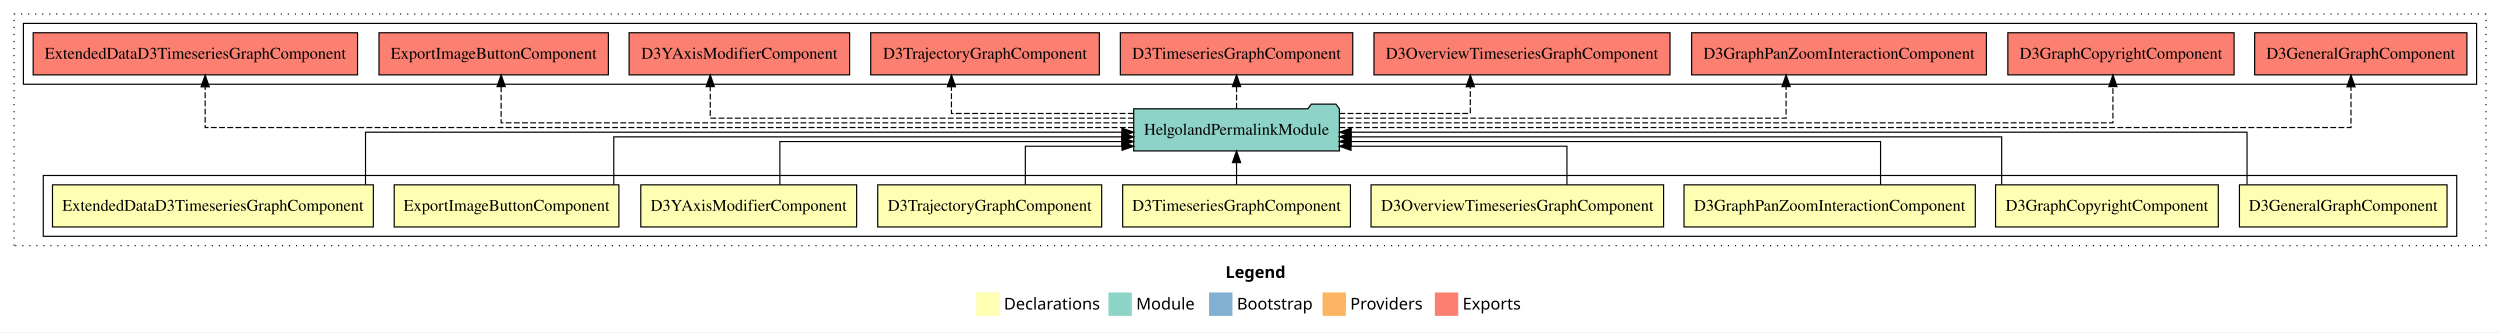
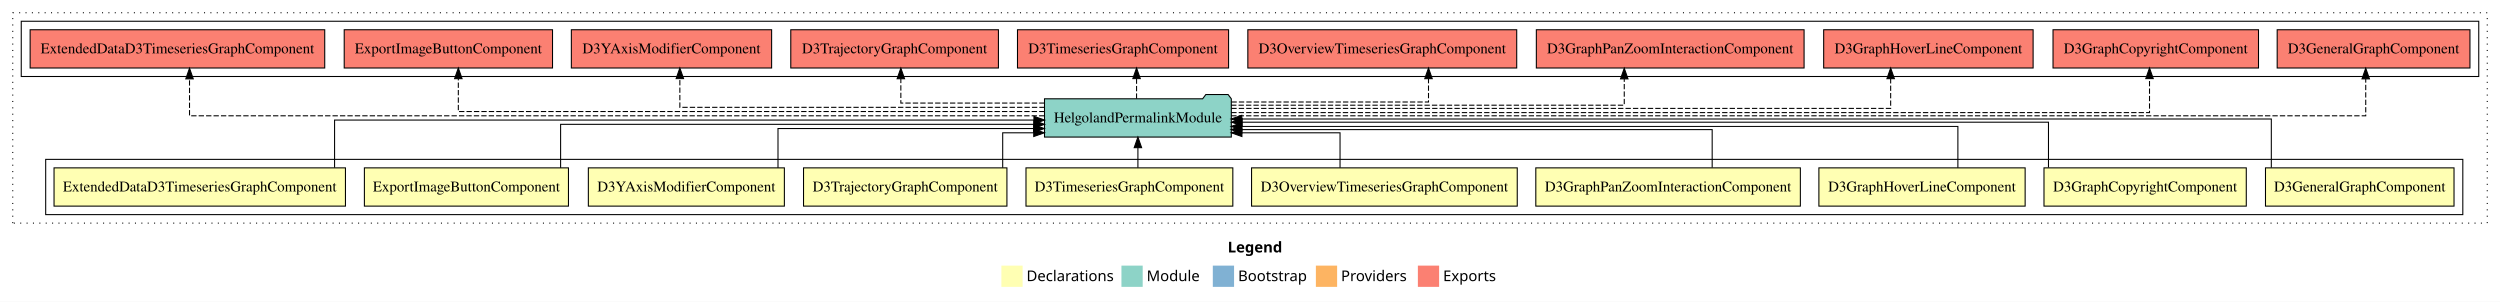
- <svg xmlns="http://www.w3.org/2000/svg" width="2137pt" height="284pt" viewBox="0.00 0.00 2137.00 284.00">
+ <svg xmlns="http://www.w3.org/2000/svg" width="2353pt" height="284pt" viewBox="0.00 0.00 2353.00 284.00">
  <g id="graph0" class="graph" transform="scale(1 1) rotate(0) translate(4 280)">
-     <polygon fill="#ffffff" stroke="transparent" points="-4,4 -4,-280 2133,-280 2133,4 -4,4" />
-     <text text-anchor="start" x="1043.509" y="-42.4" font-family="sans-serif" font-weight="bold" font-size="14.00" fill="#000000">Legend</text>
-     <polygon fill="#ffffb3" stroke="transparent" points="830.5,-10 830.5,-30 850.5,-30 850.5,-10 830.5,-10" />
-     <text text-anchor="start" x="854.129" y="-15.4" font-family="sans-serif" font-size="14.00" fill="#000000">  Declarations</text>
-     <polygon fill="#8dd3c7" stroke="transparent" points="943.5,-10 943.5,-30 963.5,-30 963.5,-10 943.5,-10" />
-     <text text-anchor="start" x="967.225" y="-15.4" font-family="sans-serif" font-size="14.00" fill="#000000">  Module</text>
-     <polygon fill="#80b1d3" stroke="transparent" points="1029.5,-10 1029.5,-30 1049.5,-30 1049.5,-10 1029.5,-10" />
-     <text text-anchor="start" x="1053.281" y="-15.4" font-family="sans-serif" font-size="14.00" fill="#000000">  Bootstrap</text>
-     <polygon fill="#fdb462" stroke="transparent" points="1126.5,-10 1126.5,-30 1146.5,-30 1146.5,-10 1126.5,-10" />
-     <text text-anchor="start" x="1150.173" y="-15.4" font-family="sans-serif" font-size="14.00" fill="#000000">  Providers</text>
-     <polygon fill="#fb8072" stroke="transparent" points="1222.5,-10 1222.5,-30 1242.5,-30 1242.5,-10 1222.5,-10" />
-     <text text-anchor="start" x="1246.226" y="-15.4" font-family="sans-serif" font-size="14.00" fill="#000000">  Exports</text>
+     <polygon fill="#ffffff" stroke="transparent" points="-4,4 -4,-280 2349,-280 2349,4 -4,4" />
+     <text text-anchor="start" x="1151.509" y="-42.4" font-family="sans-serif" font-weight="bold" font-size="14.00" fill="#000000">Legend</text>
+     <polygon fill="#ffffb3" stroke="transparent" points="938.5,-10 938.5,-30 958.5,-30 958.5,-10 938.5,-10" />
+     <text text-anchor="start" x="962.129" y="-15.4" font-family="sans-serif" font-size="14.00" fill="#000000">  Declarations</text>
+     <polygon fill="#8dd3c7" stroke="transparent" points="1051.5,-10 1051.5,-30 1071.5,-30 1071.5,-10 1051.5,-10" />
+     <text text-anchor="start" x="1075.225" y="-15.4" font-family="sans-serif" font-size="14.00" fill="#000000">  Module</text>
+     <polygon fill="#80b1d3" stroke="transparent" points="1137.5,-10 1137.5,-30 1157.5,-30 1157.5,-10 1137.5,-10" />
+     <text text-anchor="start" x="1161.281" y="-15.4" font-family="sans-serif" font-size="14.00" fill="#000000">  Bootstrap</text>
+     <polygon fill="#fdb462" stroke="transparent" points="1234.5,-10 1234.5,-30 1254.5,-30 1254.5,-10 1234.5,-10" />
+     <text text-anchor="start" x="1258.173" y="-15.4" font-family="sans-serif" font-size="14.00" fill="#000000">  Providers</text>
+     <polygon fill="#fb8072" stroke="transparent" points="1330.5,-10 1330.5,-30 1350.5,-30 1350.5,-10 1330.5,-10" />
+     <text text-anchor="start" x="1354.226" y="-15.4" font-family="sans-serif" font-size="14.00" fill="#000000">  Exports</text>
    <g id="clust1" class="cluster">
-       <polygon fill="none" stroke="#000000" stroke-dasharray="1,5" points="8,-70 8,-268 2121,-268 2121,-70 8,-70" />
+       <polygon fill="none" stroke="#000000" stroke-dasharray="1,5" points="8,-70 8,-268 2337,-268 2337,-70 8,-70" />
    </g>
    <g id="clust2" class="cluster">
-       <polygon fill="none" stroke="#000000" points="33,-78 33,-130 2096,-130 2096,-78 33,-78" />
+       <polygon fill="none" stroke="#000000" points="39,-78 39,-130 2314,-130 2314,-78 39,-78" />
    </g>
-     <g id="clust13" class="cluster">
-       <polygon fill="none" stroke="#000000" points="16,-208 16,-260 2113,-260 2113,-208 16,-208" />
+     <g id="clust14" class="cluster">
+       <polygon fill="none" stroke="#000000" points="16,-208 16,-260 2329,-260 2329,-208 16,-208" />
    </g>
    <g id="node1" class="node">
-       <polygon fill="#ffffb3" stroke="#000000" points="2087.723,-122 1910.277,-122 1910.277,-86 2087.723,-86 2087.723,-122" />
-       <text text-anchor="middle" x="1999" y="-99.8" font-family="Times,serif" font-size="14.00" fill="#000000">D3GeneralGraphComponent</text>
+       <polygon fill="#ffffb3" stroke="#000000" points="2305.723,-122 2128.277,-122 2128.277,-86 2305.723,-86 2305.723,-122" />
+       <text text-anchor="middle" x="2217" y="-99.8" font-family="Times,serif" font-size="14.00" fill="#000000">D3GeneralGraphComponent</text>
+     </g>
+     <g id="node11" class="node">
+       <polygon fill="#8dd3c7" stroke="#000000" points="1154.911,-187 1151.911,-191 1130.911,-191 1127.911,-187 979.088,-187 979.088,-151 1154.911,-151 1154.911,-187" />
+       <text text-anchor="middle" x="1067" y="-164.8" font-family="Times,serif" font-size="14.00" fill="#000000">HelgolandPermalinkModule</text>
+     </g>
+     <g id="edge1" class="edge">
+       <path fill="none" stroke="#000000" d="M2133.764,-122.169C2133.764,-141.09 2133.764,-168 2133.764,-168 2133.764,-168 1164.751,-168 1164.751,-168" />
+       <polygon fill="#000000" stroke="#000000" points="1164.751,-164.5 1154.751,-168 1164.751,-171.5 1164.751,-164.5" />
+     </g>
+     <g id="node2" class="node">
+       <polygon fill="#ffffb3" stroke="#000000" points="2110.199,-122 1919.801,-122 1919.801,-86 2110.199,-86 2110.199,-122" />
+       <text text-anchor="middle" x="2015" y="-99.8" font-family="Times,serif" font-size="14.00" fill="#000000">D3GraphCopyrightComponent</text>
+     </g>
+     <g id="edge2" class="edge">
+       <path fill="none" stroke="#000000" d="M1924.025,-122.302C1924.025,-140.27 1924.025,-165 1924.025,-165 1924.025,-165 1165.089,-165 1165.089,-165" />
+       <polygon fill="#000000" stroke="#000000" points="1165.089,-161.5 1155.089,-165 1165.089,-168.5 1165.089,-161.5" />
+     </g>
+     <g id="node3" class="node">
+       <polygon fill="#ffffb3" stroke="#000000" points="1902.06,-122 1707.94,-122 1707.94,-86 1902.06,-86 1902.06,-122" />
+       <text text-anchor="middle" x="1805" y="-99.8" font-family="Times,serif" font-size="14.00" fill="#000000">D3GraphHoverLineComponent</text>
+     </g>
+     <g id="edge3" class="edge">
+       <path fill="none" stroke="#000000" d="M1838.76,-122.035C1838.76,-138.734 1838.76,-161 1838.76,-161 1838.76,-161 1164.779,-161 1164.779,-161" />
+       <polygon fill="#000000" stroke="#000000" points="1164.779,-157.5 1154.779,-161 1164.779,-164.5 1164.779,-157.5" />
+     </g>
+     <g id="node4" class="node">
+       <polygon fill="#ffffb3" stroke="#000000" points="1690.498,-122 1441.502,-122 1441.502,-86 1690.498,-86 1690.498,-122" />
+       <text text-anchor="middle" x="1566" y="-99.8" font-family="Times,serif" font-size="14.00" fill="#000000">D3GraphPanZoomInteractionComponent</text>
+     </g>
+     <g id="edge4" class="edge">
+       <path fill="none" stroke="#000000" d="M1607.5,-122.282C1607.5,-137.948 1607.5,-158 1607.5,-158 1607.5,-158 1164.742,-158 1164.742,-158" />
+       <polygon fill="#000000" stroke="#000000" points="1164.742,-154.5 1154.742,-158 1164.742,-161.5 1164.742,-154.5" />
+     </g>
+     <g id="node5" class="node">
+       <polygon fill="#ffffb3" stroke="#000000" points="1424.032,-122 1173.968,-122 1173.968,-86 1424.032,-86 1424.032,-122" />
+       <text text-anchor="middle" x="1299" y="-99.8" font-family="Times,serif" font-size="14.00" fill="#000000">D3OverviewTimeseriesGraphComponent</text>
+     </g>
+     <g id="edge5" class="edge">
+       <path fill="none" stroke="#000000" d="M1257.245,-122.124C1257.245,-136.783 1257.245,-155 1257.245,-155 1257.245,-155 1164.883,-155 1164.883,-155" />
+       <polygon fill="#000000" stroke="#000000" points="1164.883,-151.5 1154.883,-155 1164.883,-158.5 1164.883,-151.5" />
+     </g>
+     <g id="node6" class="node">
+       <polygon fill="#ffffb3" stroke="#000000" points="1156.339,-122 961.661,-122 961.661,-86 1156.339,-86 1156.339,-122" />
+       <text text-anchor="middle" x="1059" y="-99.8" font-family="Times,serif" font-size="14.00" fill="#000000">D3TimeseriesGraphComponent</text>
+     </g>
+     <g id="edge6" class="edge">
+       <path fill="none" stroke="#000000" d="M1067,-122.106C1067,-122.106 1067,-140.991 1067,-140.991" />
+       <polygon fill="#000000" stroke="#000000" points="1063.5,-140.991 1067,-150.991 1070.5,-140.991 1063.5,-140.991" />
+     </g>
+     <g id="node7" class="node">
+       <polygon fill="#ffffb3" stroke="#000000" points="943.72,-122 752.28,-122 752.28,-86 943.72,-86 943.72,-122" />
+       <text text-anchor="middle" x="848" y="-99.8" font-family="Times,serif" font-size="14.00" fill="#000000">D3TrajectoryGraphComponent</text>
+     </g>
+     <g id="edge7" class="edge">
+       <path fill="none" stroke="#000000" d="M939.735,-122.124C939.735,-136.783 939.735,-155 939.735,-155 939.735,-155 968.957,-155 968.957,-155" />
+       <polygon fill="#000000" stroke="#000000" points="968.957,-158.5 978.957,-155 968.957,-151.5 968.957,-158.5" />
+     </g>
+     <g id="node8" class="node">
+       <polygon fill="#ffffb3" stroke="#000000" points="734.249,-122 549.751,-122 549.751,-86 734.249,-86 734.249,-122" />
+       <text text-anchor="middle" x="642" y="-99.8" font-family="Times,serif" font-size="14.00" fill="#000000">D3YAxisModifierComponent</text>
+     </g>
+     <g id="edge8" class="edge">
+       <path fill="none" stroke="#000000" d="M728.25,-122.009C728.25,-138.049 728.25,-159 728.25,-159 728.25,-159 968.882,-159 968.882,-159" />
+       <polygon fill="#000000" stroke="#000000" points="968.882,-162.5 978.882,-159 968.882,-155.5 968.882,-162.5" />
+     </g>
+     <g id="node9" class="node">
+       <polygon fill="#ffffb3" stroke="#000000" points="531.035,-122 338.965,-122 338.965,-86 531.035,-86 531.035,-122" />
+       <text text-anchor="middle" x="435" y="-99.8" font-family="Times,serif" font-size="14.00" fill="#000000">ExportImageButtonComponent</text>
+     </g>
+     <g id="edge9" class="edge">
+       <path fill="none" stroke="#000000" d="M523.642,-122.022C523.642,-139.373 523.642,-163 523.642,-163 523.642,-163 969.096,-163 969.096,-163" />
+       <polygon fill="#000000" stroke="#000000" points="969.096,-166.5 979.096,-163 969.096,-159.5 969.096,-166.5" />
    </g>
    <g id="node10" class="node">
-       <polygon fill="#8dd3c7" stroke="#000000" points="1140.911,-187 1137.911,-191 1116.911,-191 1113.911,-187 965.088,-187 965.088,-151 1140.911,-151 1140.911,-187" />
-       <text text-anchor="middle" x="1053" y="-164.8" font-family="Times,serif" font-size="14.00" fill="#000000">HelgolandPermalinkModule</text>
-     </g>
-     <g id="edge1" class="edge">
-       <path fill="none" stroke="#000000" d="M1916.764,-122.222C1916.764,-140.828 1916.764,-167 1916.764,-167 1916.764,-167 1150.977,-167 1150.977,-167" />
-       <polygon fill="#000000" stroke="#000000" points="1150.977,-163.5 1140.977,-167 1150.977,-170.5 1150.977,-163.5" />
-     </g>
-     <g id="node2" class="node">
-       <polygon fill="#ffffb3" stroke="#000000" points="1892.199,-122 1701.801,-122 1701.801,-86 1892.199,-86 1892.199,-122" />
-       <text text-anchor="middle" x="1797" y="-99.8" font-family="Times,serif" font-size="14.00" fill="#000000">D3GraphCopyrightComponent</text>
-     </g>
-     <g id="edge2" class="edge">
-       <path fill="none" stroke="#000000" d="M1707.025,-122.022C1707.025,-139.373 1707.025,-163 1707.025,-163 1707.025,-163 1150.865,-163 1150.865,-163" />
-       <polygon fill="#000000" stroke="#000000" points="1150.865,-159.5 1140.865,-163 1150.865,-166.5 1150.865,-159.5" />
-     </g>
-     <g id="node3" class="node">
-       <polygon fill="#ffffb3" stroke="#000000" points="1684.498,-122 1435.502,-122 1435.502,-86 1684.498,-86 1684.498,-122" />
-       <text text-anchor="middle" x="1560" y="-99.8" font-family="Times,serif" font-size="14.00" fill="#000000">D3GraphPanZoomInteractionComponent</text>
-     </g>
-     <g id="edge3" class="edge">
-       <path fill="none" stroke="#000000" d="M1603.5,-122.009C1603.5,-138.049 1603.5,-159 1603.5,-159 1603.5,-159 1150.837,-159 1150.837,-159" />
-       <polygon fill="#000000" stroke="#000000" points="1150.837,-155.5 1140.837,-159 1150.837,-162.5 1150.837,-155.5" />
-     </g>
-     <g id="node4" class="node">
-       <polygon fill="#ffffb3" stroke="#000000" points="1418.032,-122 1167.968,-122 1167.968,-86 1418.032,-86 1418.032,-122" />
-       <text text-anchor="middle" x="1293" y="-99.8" font-family="Times,serif" font-size="14.00" fill="#000000">D3OverviewTimeseriesGraphComponent</text>
-     </g>
-     <g id="edge4" class="edge">
-       <path fill="none" stroke="#000000" d="M1335.422,-122.124C1335.422,-136.783 1335.422,-155 1335.422,-155 1335.422,-155 1150.812,-155 1150.812,-155" />
-       <polygon fill="#000000" stroke="#000000" points="1150.812,-151.5 1140.812,-155 1150.812,-158.5 1150.812,-151.5" />
-     </g>
-     <g id="node5" class="node">
-       <polygon fill="#ffffb3" stroke="#000000" points="1150.339,-122 955.661,-122 955.661,-86 1150.339,-86 1150.339,-122" />
-       <text text-anchor="middle" x="1053" y="-99.8" font-family="Times,serif" font-size="14.00" fill="#000000">D3TimeseriesGraphComponent</text>
-     </g>
-     <g id="edge5" class="edge">
-       <path fill="none" stroke="#000000" d="M1053,-122.106C1053,-122.106 1053,-140.991 1053,-140.991" />
-       <polygon fill="#000000" stroke="#000000" points="1049.5,-140.991 1053,-150.991 1056.5,-140.991 1049.5,-140.991" />
-     </g>
-     <g id="node6" class="node">
-       <polygon fill="#ffffb3" stroke="#000000" points="937.72,-122 746.28,-122 746.28,-86 937.72,-86 937.72,-122" />
-       <text text-anchor="middle" x="842" y="-99.8" font-family="Times,serif" font-size="14.00" fill="#000000">D3TrajectoryGraphComponent</text>
-     </g>
-     <g id="edge6" class="edge">
-       <path fill="none" stroke="#000000" d="M872.453,-122.124C872.453,-136.783 872.453,-155 872.453,-155 872.453,-155 955.107,-155 955.107,-155" />
-       <polygon fill="#000000" stroke="#000000" points="955.107,-158.5 965.107,-155 955.107,-151.5 955.107,-158.5" />
-     </g>
-     <g id="node7" class="node">
-       <polygon fill="#ffffb3" stroke="#000000" points="728.249,-122 543.751,-122 543.751,-86 728.249,-86 728.249,-122" />
-       <text text-anchor="middle" x="636" y="-99.8" font-family="Times,serif" font-size="14.00" fill="#000000">D3YAxisModifierComponent</text>
-     </g>
-     <g id="edge7" class="edge">
-       <path fill="none" stroke="#000000" d="M662.625,-122.009C662.625,-138.049 662.625,-159 662.625,-159 662.625,-159 954.905,-159 954.905,-159" />
-       <polygon fill="#000000" stroke="#000000" points="954.905,-162.5 964.905,-159 954.905,-155.5 954.905,-162.5" />
-     </g>
-     <g id="node8" class="node">
-       <polygon fill="#ffffb3" stroke="#000000" points="525.035,-122 332.965,-122 332.965,-86 525.035,-86 525.035,-122" />
-       <text text-anchor="middle" x="429" y="-99.8" font-family="Times,serif" font-size="14.00" fill="#000000">ExportImageButtonComponent</text>
-     </g>
-     <g id="edge8" class="edge">
-       <path fill="none" stroke="#000000" d="M520.642,-122.022C520.642,-139.373 520.642,-163 520.642,-163 520.642,-163 955.092,-163 955.092,-163" />
-       <polygon fill="#000000" stroke="#000000" points="955.092,-166.5 965.092,-163 955.092,-159.5 955.092,-166.5" />
-     </g>
-     <g id="node9" class="node">
-       <polygon fill="#ffffb3" stroke="#000000" points="315.138,-122 40.862,-122 40.862,-86 315.138,-86 315.138,-122" />
-       <text text-anchor="middle" x="178" y="-99.8" font-family="Times,serif" font-size="14.00" fill="#000000">ExtendedDataD3TimeseriesGraphComponent</text>
-     </g>
-     <g id="edge9" class="edge">
-       <path fill="none" stroke="#000000" d="M308.444,-122.222C308.444,-140.828 308.444,-167 308.444,-167 308.444,-167 955.034,-167 955.034,-167" />
-       <polygon fill="#000000" stroke="#000000" points="955.034,-170.5 965.034,-167 955.033,-163.5 955.034,-170.5" />
-     </g>
-     <g id="node11" class="node">
-       <polygon fill="#fb8072" stroke="#000000" points="2104.722,-252 1923.277,-252 1923.277,-216 2104.722,-216 2104.722,-252" />
-       <text text-anchor="middle" x="2014" y="-229.8" font-family="Times,serif" font-size="14.00" fill="#000000">D3GeneralGraphComponent </text>
+       <polygon fill="#ffffb3" stroke="#000000" points="321.138,-122 46.862,-122 46.862,-86 321.138,-86 321.138,-122" />
+       <text text-anchor="middle" x="184" y="-99.8" font-family="Times,serif" font-size="14.00" fill="#000000">ExtendedDataD3TimeseriesGraphComponent</text>
    </g>
    <g id="edge10" class="edge">
-       <path fill="none" stroke="#000000" stroke-dasharray="5,2" d="M1140.913,-171C1376.744,-171 2005.625,-171 2005.625,-171 2005.625,-171 2005.625,-205.778 2005.625,-205.778" />
-       <polygon fill="#000000" stroke="#000000" points="2002.125,-205.778 2005.625,-215.778 2009.125,-205.778 2002.125,-205.778" />
+       <path fill="none" stroke="#000000" d="M310.901,-122.222C310.901,-140.828 310.901,-167 310.901,-167 310.901,-167 969.157,-167 969.157,-167" />
+       <polygon fill="#000000" stroke="#000000" points="969.157,-170.5 979.157,-167 969.157,-163.5 969.157,-170.5" />
    </g>
    <g id="node12" class="node">
-       <polygon fill="#fb8072" stroke="#000000" points="1905.699,-252 1712.301,-252 1712.301,-216 1905.699,-216 1905.699,-252" />
-       <text text-anchor="middle" x="1809" y="-229.8" font-family="Times,serif" font-size="14.00" fill="#000000">D3GraphCopyrightComponent </text>
+       <polygon fill="#fb8072" stroke="#000000" points="2320.722,-252 2139.278,-252 2139.278,-216 2320.722,-216 2320.722,-252" />
+       <text text-anchor="middle" x="2230" y="-229.8" font-family="Times,serif" font-size="14.00" fill="#000000">D3GeneralGraphComponent </text>
    </g>
    <g id="edge11" class="edge">
-       <path fill="none" stroke="#000000" stroke-dasharray="5,2" d="M1140.768,-175C1338.587,-175 1802.125,-175 1802.125,-175 1802.125,-175 1802.125,-205.977 1802.125,-205.977" />
-       <polygon fill="#000000" stroke="#000000" points="1798.625,-205.977 1802.125,-215.977 1805.625,-205.977 1798.625,-205.977" />
+       <path fill="none" stroke="#000000" stroke-dasharray="5,2" d="M1154.808,-171C1424.49,-171 2222.625,-171 2222.625,-171 2222.625,-171 2222.625,-205.778 2222.625,-205.778" />
+       <polygon fill="#000000" stroke="#000000" points="2219.125,-205.778 2222.625,-215.778 2226.125,-205.778 2219.125,-205.778" />
    </g>
    <g id="node13" class="node">
+       <polygon fill="#fb8072" stroke="#000000" points="2121.699,-252 1928.301,-252 1928.301,-216 2121.699,-216 2121.699,-252" />
+       <text text-anchor="middle" x="2025" y="-229.8" font-family="Times,serif" font-size="14.00" fill="#000000">D3GraphCopyrightComponent </text>
+     </g>
+     <g id="edge12" class="edge">
+       <path fill="none" stroke="#000000" stroke-dasharray="5,2" d="M1154.867,-174C1390.574,-174 2019.125,-174 2019.125,-174 2019.125,-174 2019.125,-205.998 2019.125,-205.998" />
+       <polygon fill="#000000" stroke="#000000" points="2015.625,-205.998 2019.125,-215.998 2022.625,-205.998 2015.625,-205.998" />
+     </g>
+     <g id="node14" class="node">
+       <polygon fill="#fb8072" stroke="#000000" points="1909.561,-252 1712.439,-252 1712.439,-216 1909.561,-216 1909.561,-252" />
+       <text text-anchor="middle" x="1811" y="-229.8" font-family="Times,serif" font-size="14.00" fill="#000000">D3GraphHoverLineComponent </text>
+     </g>
+     <g id="edge13" class="edge">
+       <path fill="none" stroke="#000000" stroke-dasharray="5,2" d="M1154.941,-178C1344.682,-178 1775.49,-178 1775.49,-178 1775.49,-178 1775.49,-205.973 1775.49,-205.973" />
+       <polygon fill="#000000" stroke="#000000" points="1771.99,-205.973 1775.49,-215.973 1778.99,-205.973 1771.99,-205.973" />
+     </g>
+     <g id="node15" class="node">
      <polygon fill="#fb8072" stroke="#000000" points="1693.998,-252 1442.002,-252 1442.002,-216 1693.998,-216 1693.998,-252" />
      <text text-anchor="middle" x="1568" y="-229.8" font-family="Times,serif" font-size="14.00" fill="#000000">D3GraphPanZoomInteractionComponent </text>
    </g>
-     <g id="edge12" class="edge">
-       <path fill="none" stroke="#000000" stroke-dasharray="5,2" d="M1140.805,-179C1276.768,-179 1522.75,-179 1522.75,-179 1522.75,-179 1522.75,-205.991 1522.75,-205.991" />
-       <polygon fill="#000000" stroke="#000000" points="1519.25,-205.991 1522.75,-215.991 1526.25,-205.991 1519.25,-205.991" />
+     <g id="edge14" class="edge">
+       <path fill="none" stroke="#000000" stroke-dasharray="5,2" d="M1154.717,-181C1287.633,-181 1524.75,-181 1524.75,-181 1524.75,-181 1524.75,-205.76 1524.75,-205.76" />
+       <polygon fill="#000000" stroke="#000000" points="1521.25,-205.76 1524.75,-215.76 1528.25,-205.76 1521.25,-205.76" />
    </g>
-     <g id="node14" class="node">
+     <g id="node16" class="node">
      <polygon fill="#fb8072" stroke="#000000" points="1423.533,-252 1170.467,-252 1170.467,-216 1423.533,-216 1423.533,-252" />
      <text text-anchor="middle" x="1297" y="-229.8" font-family="Times,serif" font-size="14.00" fill="#000000">D3OverviewTimeseriesGraphComponent </text>
    </g>
-     <g id="edge13" class="edge">
-       <path fill="none" stroke="#000000" stroke-dasharray="5,2" d="M1140.938,-183C1194.55,-183 1252.828,-183 1252.828,-183 1252.828,-183 1252.828,-205.876 1252.828,-205.876" />
-       <polygon fill="#000000" stroke="#000000" points="1249.328,-205.876 1252.828,-215.876 1256.328,-205.876 1249.328,-205.876" />
+     <g id="edge15" class="edge">
+       <path fill="none" stroke="#000000" stroke-dasharray="5,2" d="M1155.044,-184C1234.999,-184 1340.505,-184 1340.505,-184 1340.505,-184 1340.505,-205.949 1340.505,-205.949" />
+       <polygon fill="#000000" stroke="#000000" points="1337.005,-205.949 1340.505,-215.949 1344.005,-205.949 1337.005,-205.949" />
    </g>
-     <g id="node15" class="node">
+     <g id="node17" class="node">
      <polygon fill="#fb8072" stroke="#000000" points="1152.339,-252 953.661,-252 953.661,-216 1152.339,-216 1152.339,-252" />
      <text text-anchor="middle" x="1053" y="-229.8" font-family="Times,serif" font-size="14.00" fill="#000000">D3TimeseriesGraphComponent </text>
    </g>
-     <g id="edge14" class="edge">
-       <path fill="none" stroke="#000000" stroke-dasharray="5,2" d="M1053,-187.106C1053,-187.106 1053,-205.991 1053,-205.991" />
-       <polygon fill="#000000" stroke="#000000" points="1049.5,-205.991 1053,-215.991 1056.5,-205.991 1049.5,-205.991" />
+     <g id="edge16" class="edge">
+       <path fill="none" stroke="#000000" stroke-dasharray="5,2" d="M1065.732,-187.106C1065.732,-187.106 1065.732,-205.991 1065.732,-205.991" />
+       <polygon fill="#000000" stroke="#000000" points="1062.232,-205.991 1065.732,-215.991 1069.232,-205.991 1062.232,-205.991" />
    </g>
-     <g id="node16" class="node">
+     <g id="node18" class="node">
      <polygon fill="#fb8072" stroke="#000000" points="935.72,-252 740.28,-252 740.28,-216 935.72,-216 935.72,-252" />
      <text text-anchor="middle" x="838" y="-229.8" font-family="Times,serif" font-size="14.00" fill="#000000">D3TrajectoryGraphComponent </text>
    </g>
-     <g id="edge15" class="edge">
-       <path fill="none" stroke="#000000" stroke-dasharray="5,2" d="M965.018,-183C895.212,-183 809.297,-183 809.297,-183 809.297,-183 809.297,-205.876 809.297,-205.876" />
-       <polygon fill="#000000" stroke="#000000" points="805.797,-205.876 809.297,-215.876 812.797,-205.876 805.797,-205.876" />
+     <g id="edge17" class="edge">
+       <path fill="none" stroke="#000000" stroke-dasharray="5,2" d="M979.135,-183C916.697,-183 843.875,-183 843.875,-183 843.875,-183 843.875,-205.876 843.875,-205.876" />
+       <polygon fill="#000000" stroke="#000000" points="840.375,-205.876 843.875,-215.876 847.375,-205.876 840.375,-205.876" />
    </g>
-     <g id="node17" class="node">
+     <g id="node19" class="node">
      <polygon fill="#fb8072" stroke="#000000" points="722.249,-252 533.751,-252 533.751,-216 722.249,-216 722.249,-252" />
      <text text-anchor="middle" x="628" y="-229.8" font-family="Times,serif" font-size="14.00" fill="#000000">D3YAxisModifierComponent </text>
    </g>
-     <g id="edge16" class="edge">
-       <path fill="none" stroke="#000000" stroke-dasharray="5,2" d="M965.192,-179C834.27,-179 603.125,-179 603.125,-179 603.125,-179 603.125,-205.991 603.125,-205.991" />
-       <polygon fill="#000000" stroke="#000000" points="599.625,-205.991 603.125,-215.991 606.625,-205.991 599.625,-205.991" />
+     <g id="edge18" class="edge">
+       <path fill="none" stroke="#000000" stroke-dasharray="5,2" d="M979.236,-179C853.181,-179 635.875,-179 635.875,-179 635.875,-179 635.875,-205.991 635.875,-205.991" />
+       <polygon fill="#000000" stroke="#000000" points="632.375,-205.991 635.875,-215.991 639.375,-205.991 632.375,-205.991" />
    </g>
-     <g id="node18" class="node">
+     <g id="node20" class="node">
      <polygon fill="#fb8072" stroke="#000000" points="516.034,-252 319.966,-252 319.966,-216 516.034,-216 516.034,-252" />
      <text text-anchor="middle" x="418" y="-229.8" font-family="Times,serif" font-size="14.00" fill="#000000">ExportImageButtonComponent </text>
    </g>
-     <g id="edge17" class="edge">
-       <path fill="none" stroke="#000000" stroke-dasharray="5,2" d="M965.262,-175C792.394,-175 424.375,-175 424.375,-175 424.375,-175 424.375,-205.977 424.375,-205.977" />
-       <polygon fill="#000000" stroke="#000000" points="420.875,-205.977 424.375,-215.977 427.875,-205.977 420.875,-205.977" />
+     <g id="edge19" class="edge">
+       <path fill="none" stroke="#000000" stroke-dasharray="5,2" d="M979.069,-175C803.747,-175 427.375,-175 427.375,-175 427.375,-175 427.375,-205.977 427.375,-205.977" />
+       <polygon fill="#000000" stroke="#000000" points="423.875,-205.977 427.375,-215.977 430.875,-205.977 423.875,-205.977" />
    </g>
-     <g id="node19" class="node">
+     <g id="node21" class="node">
      <polygon fill="#fb8072" stroke="#000000" points="301.638,-252 24.362,-252 24.362,-216 301.638,-216 301.638,-252" />
      <text text-anchor="middle" x="163" y="-229.8" font-family="Times,serif" font-size="14.00" fill="#000000">ExtendedDataD3TimeseriesGraphComponent </text>
    </g>
-     <g id="edge18" class="edge">
-       <path fill="none" stroke="#000000" stroke-dasharray="5,2" d="M965.243,-171C742.247,-171 171.375,-171 171.375,-171 171.375,-171 171.375,-205.778 171.375,-205.778" />
-       <polygon fill="#000000" stroke="#000000" points="167.875,-205.778 171.375,-215.778 174.875,-205.778 167.875,-205.778" />
+     <g id="edge20" class="edge">
+       <path fill="none" stroke="#000000" stroke-dasharray="5,2" d="M978.969,-171C753.773,-171 174.375,-171 174.375,-171 174.375,-171 174.375,-205.778 174.375,-205.778" />
+       <polygon fill="#000000" stroke="#000000" points="170.875,-205.778 174.375,-215.778 177.875,-205.778 170.875,-205.778" />
    </g>
  </g>
</svg>
